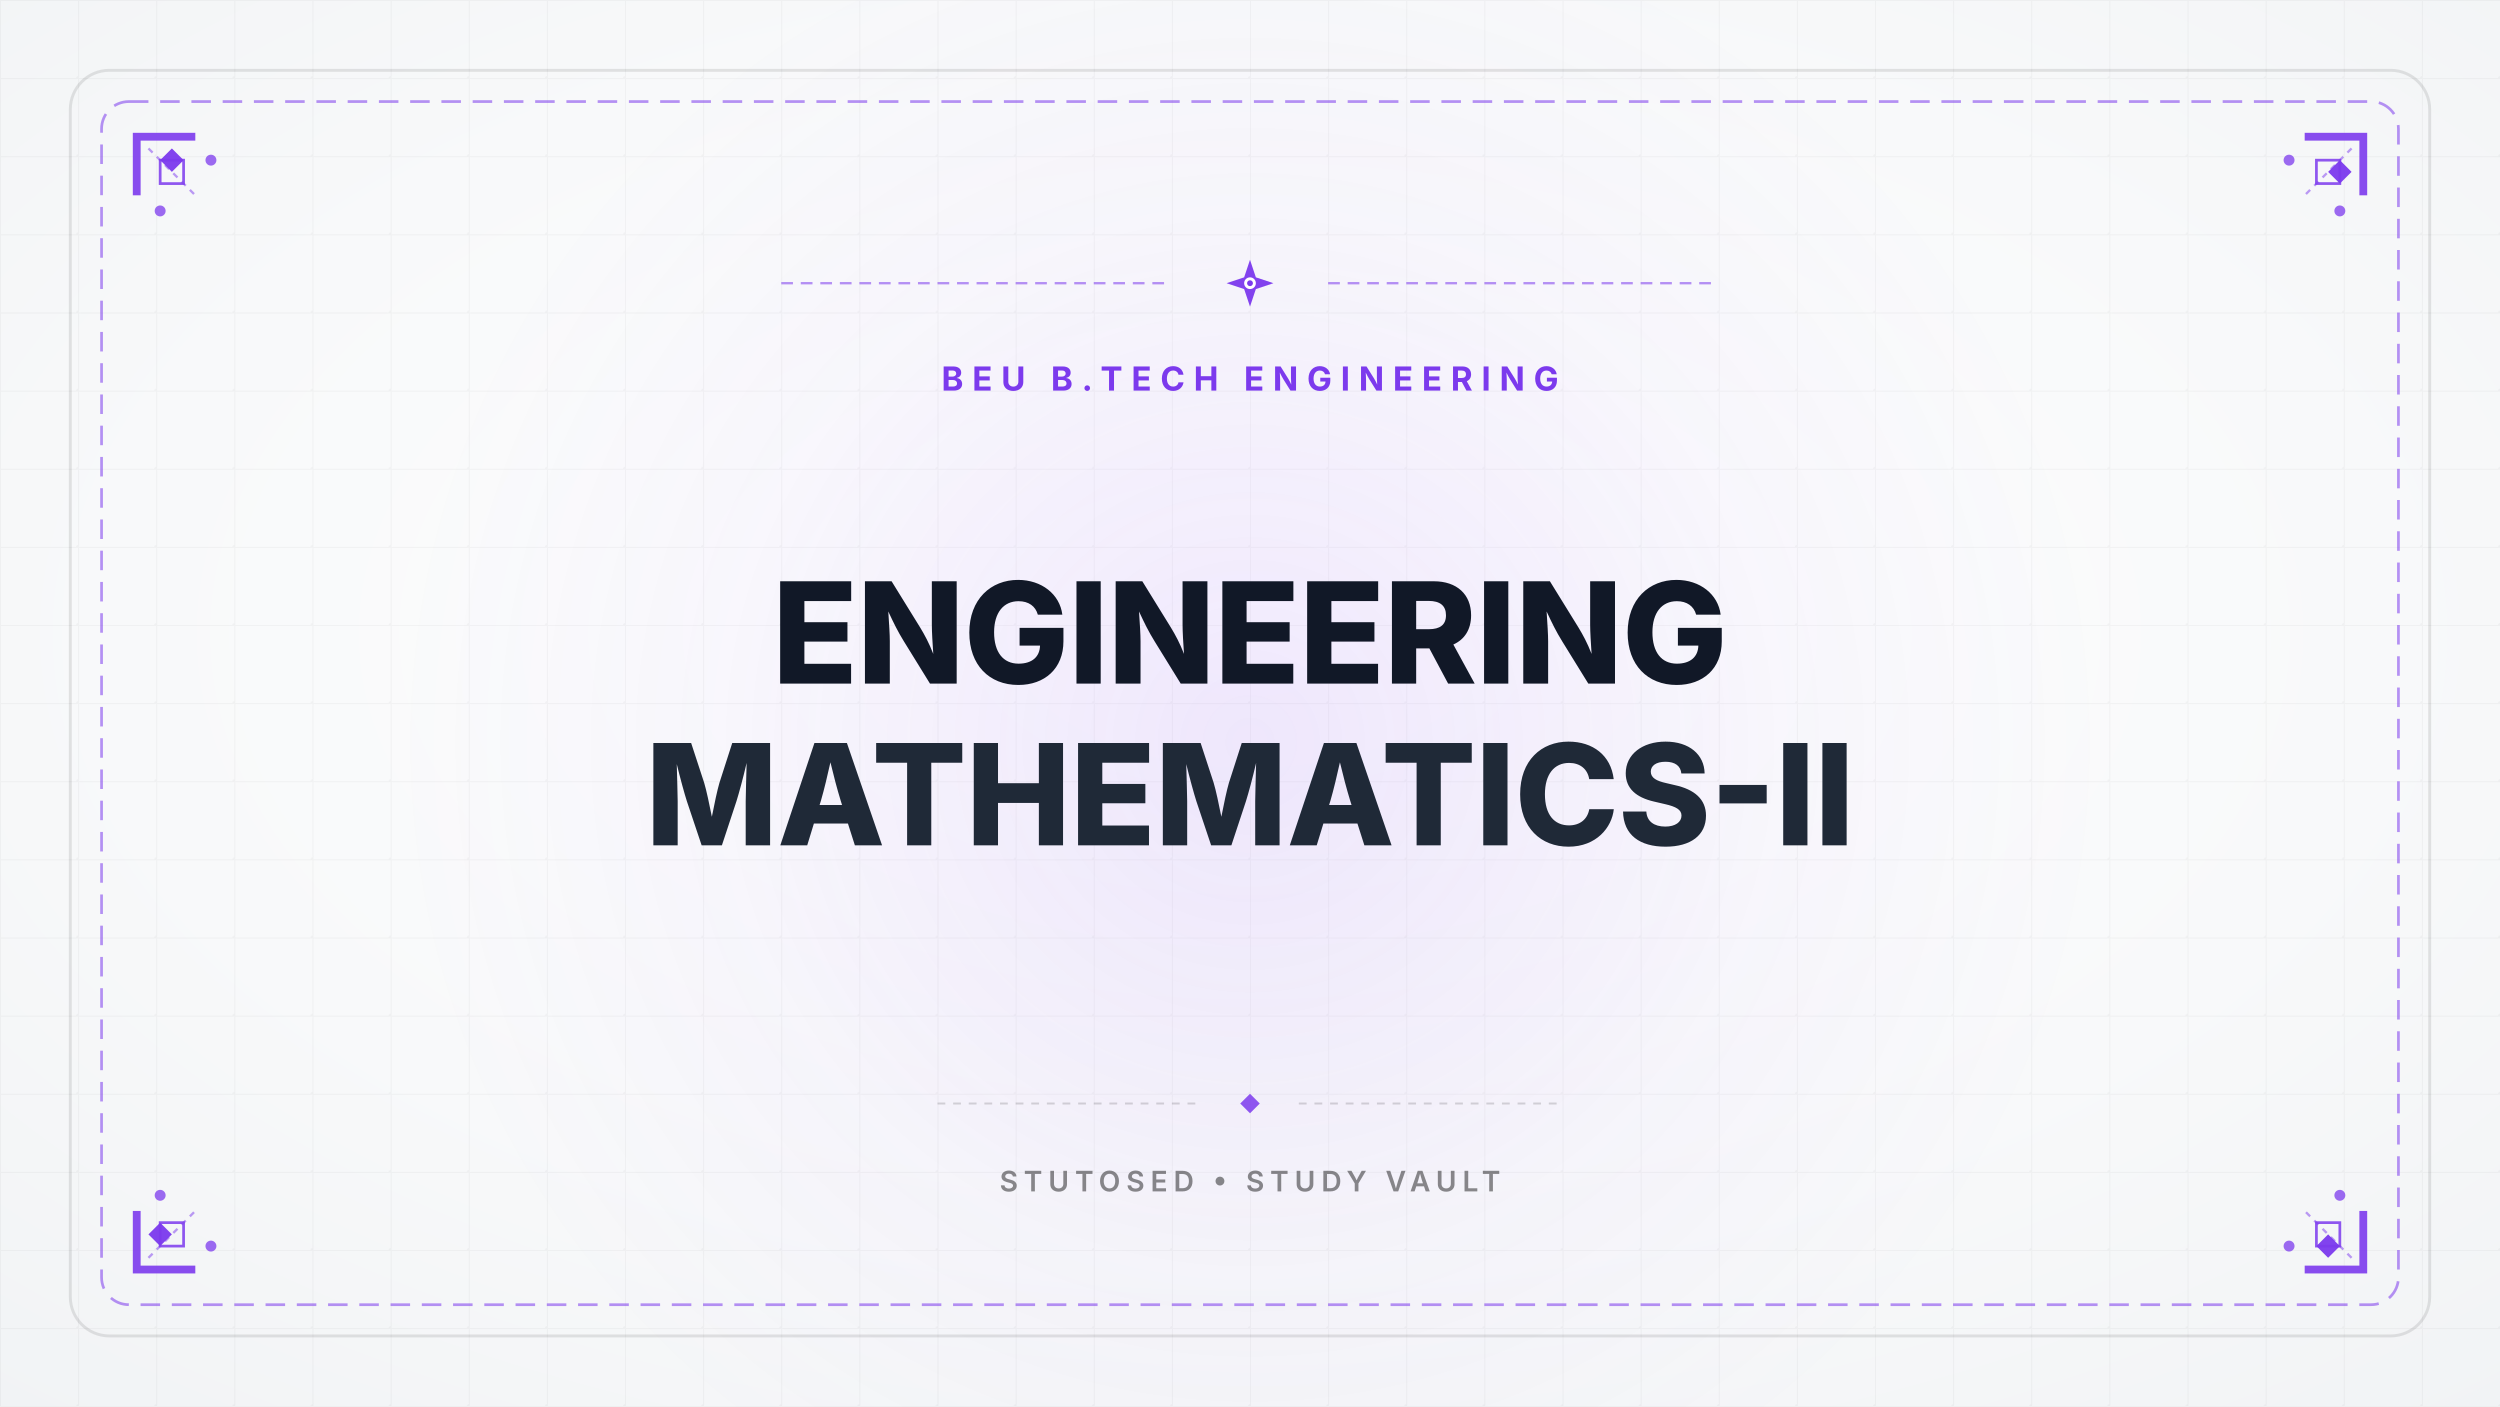
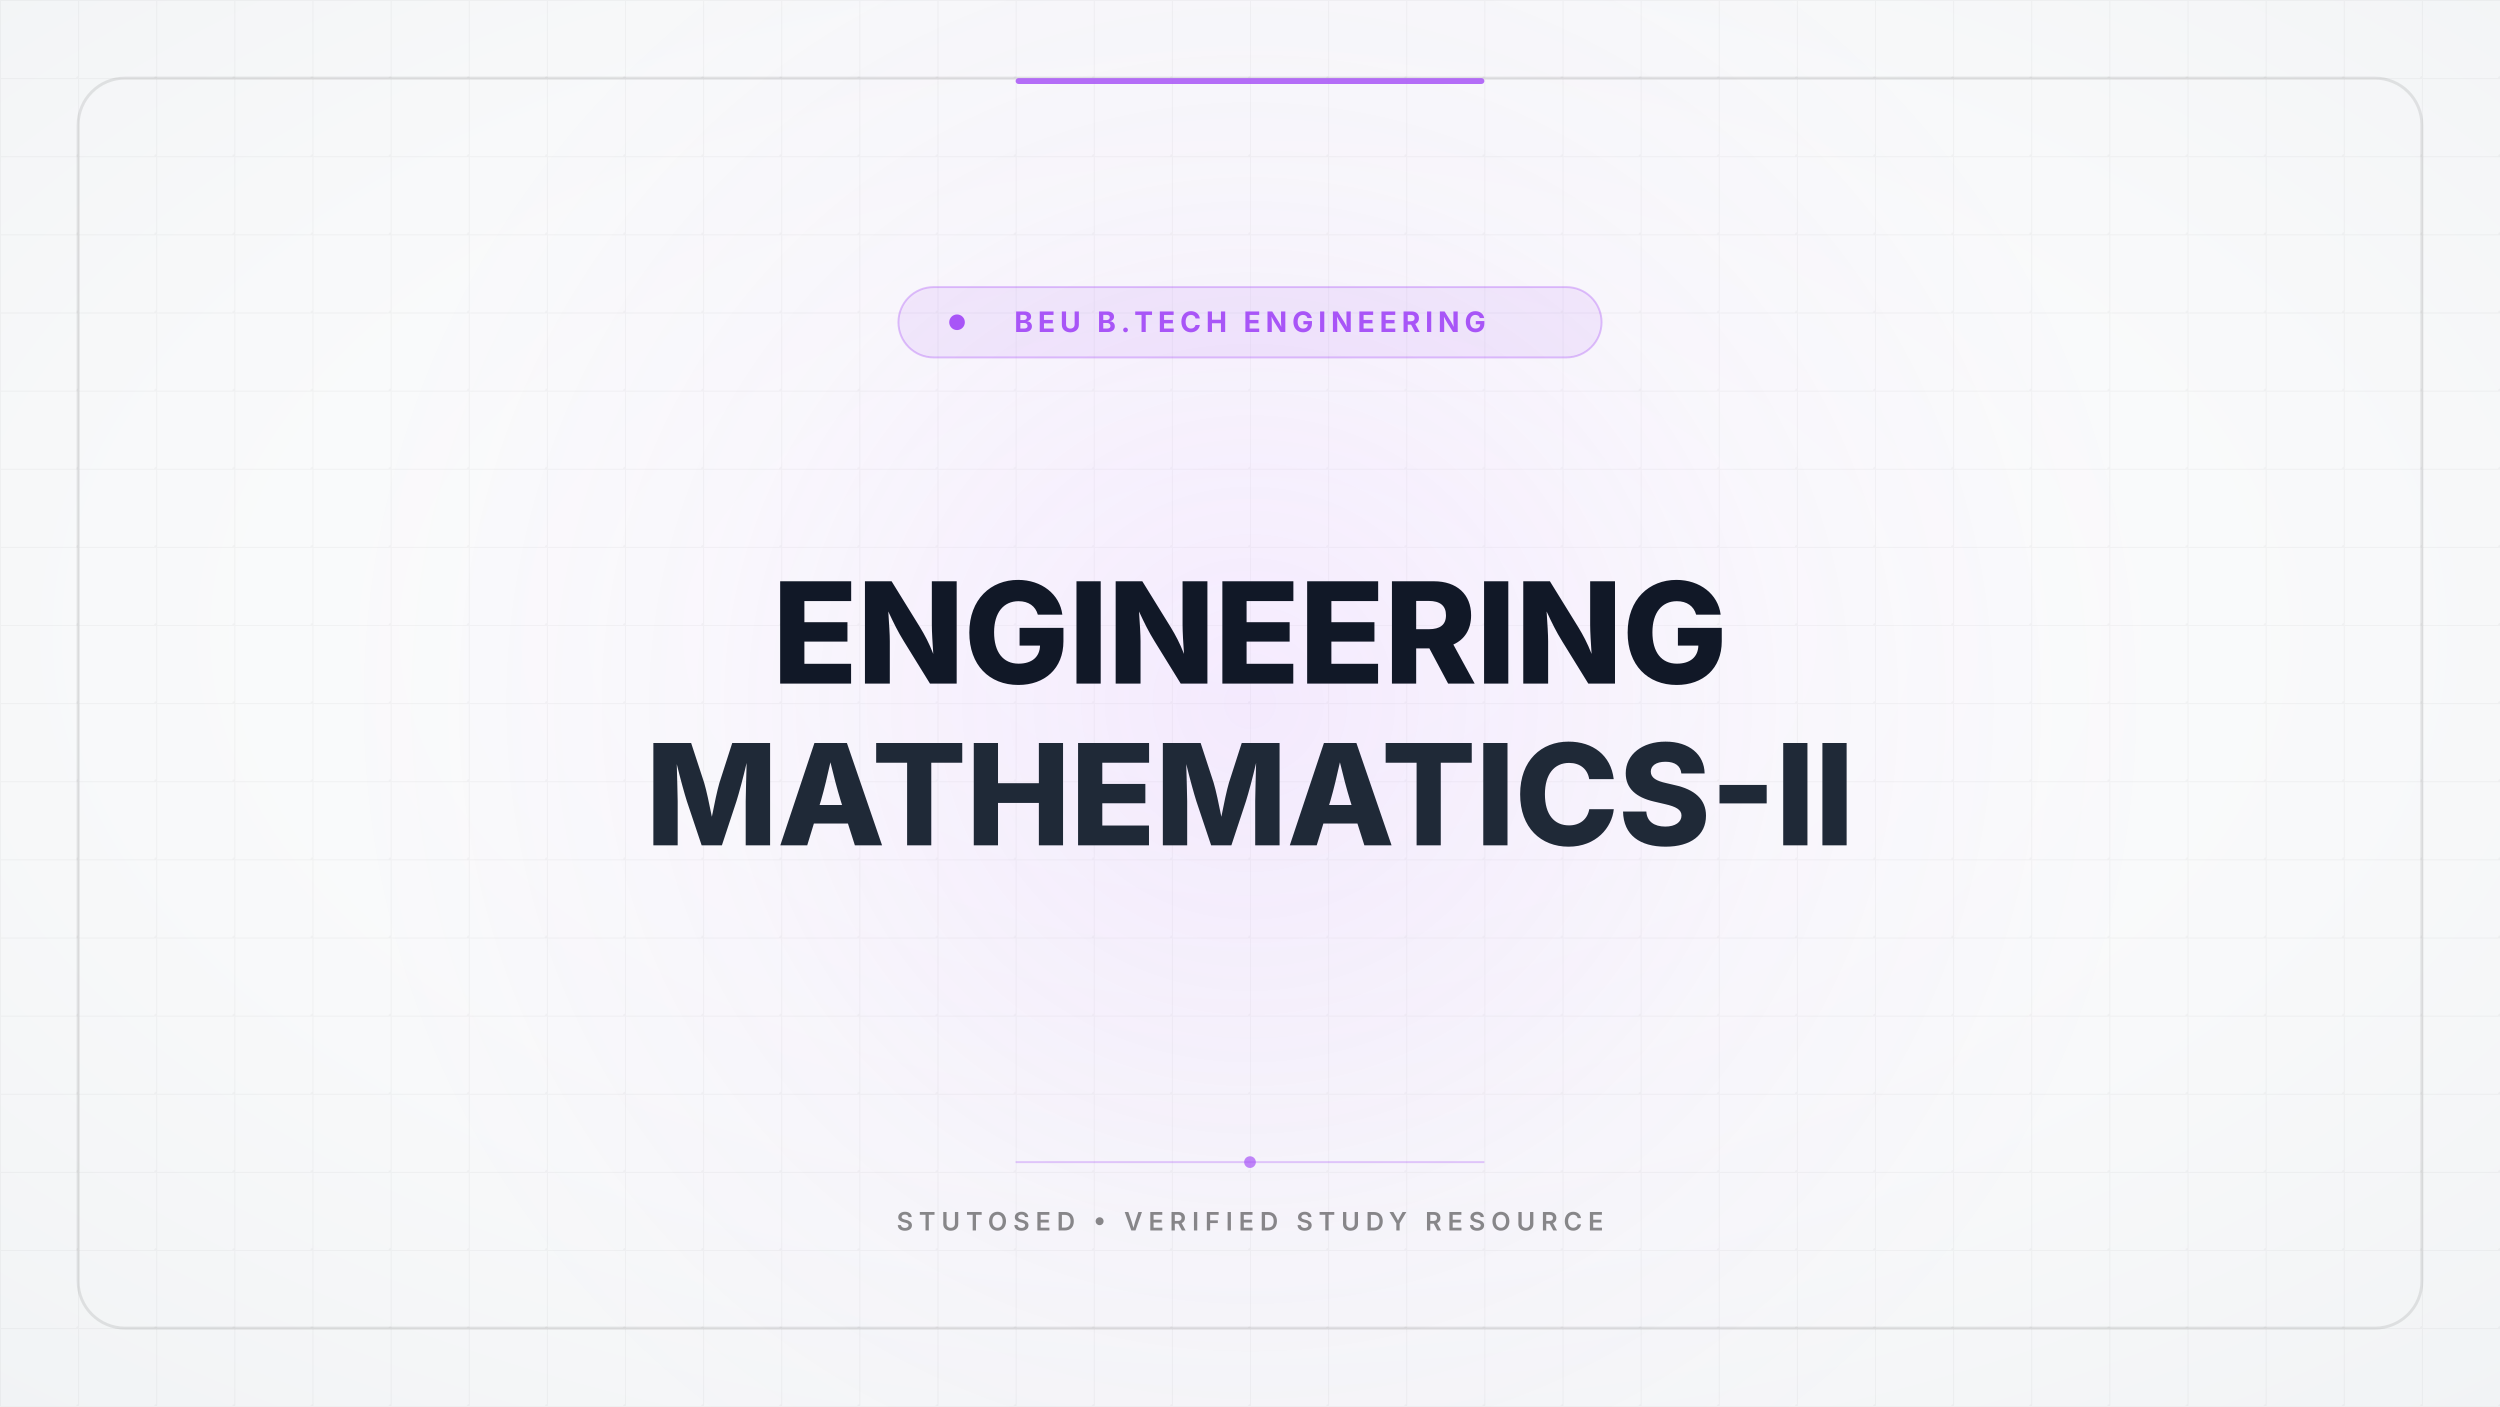
<svg xmlns="http://www.w3.org/2000/svg" viewBox="0 0 1280 720" width="1280" height="720">
  <defs>
    <radialGradient id="bg-grad" cx="50%" cy="45%" r="75%">
      <stop offset="0%" stop-color="#FFFFFF" />
      <stop offset="60%" stop-color="#F8F9FA" />
      <stop offset="100%" stop-color="#F1F3F5" />
    </radialGradient>
    <radialGradient id="accent-glow-rad" cx="50%" cy="50%" r="50%">
-       <stop offset="0%" stop-color="#7c3aed" stop-opacity="0.12" />
-       <stop offset="60%" stop-color="#7c3aed" stop-opacity="0.03" />
-       <stop offset="100%" stop-color="#7c3aed" stop-opacity="0" />
+       <stop offset="0%" stop-color="#a855f7" stop-opacity="0.12" />
+       <stop offset="60%" stop-color="#a855f7" stop-opacity="0.03" />
+       <stop offset="100%" stop-color="#a855f7" stop-opacity="0" />
    </radialGradient>
+     <filter id="shadow" x="-10%" y="-10%" width="120%" height="120%">
+       <feDropShadow dx="0" dy="6" stdDeviation="12" flood-color="#000000" flood-opacity="0.75" />
+     </filter>
    <pattern id="grid-pattern" width="40" height="40" patternUnits="userSpaceOnUse">
      <path d="M 40 0 L 0 0 0 40" fill="none" stroke="rgba(0,0,0,0.035)" stroke-width="1" />
      <circle cx="40" cy="40" r="1" fill="rgba(0,0,0,0.035)" />
    </pattern>
  </defs>
  <rect width="1280" height="720" fill="url(#bg-grad)" />
  <rect width="1280" height="720" fill="url(#grid-pattern)" />
-   <circle cx="640" cy="380" r="440" fill="url(#accent-glow-rad)" />
-   <rect x="36" y="36" width="1208" height="648" rx="20" fill="none" stroke="rgba(0,0,0,0.1)" stroke-width="1.5" />
-   <rect x="52" y="52" width="1176" height="616" rx="14" fill="none" stroke="#7c3aed" stroke-width="1.4" stroke-dasharray="10 6" opacity="0.55" />
-   <g transform="translate(68, 68) rotate(0)">
-     <path d="M 0 0 L 32 0 L 32 4 L 4 4 L 4 32 L 0 32 Z" fill="#7c3aed" opacity="0.9" />
-     <polygon points="14,14 26,14 26,26 14,26" fill="none" stroke="#7c3aed" stroke-width="1.4" opacity="0.85" />
-     <polygon points="20,8 26,14 20,20 14,14" fill="#7c3aed" opacity="0.95" />
-     <circle cx="40" cy="14" r="2.8" fill="#7c3aed" opacity="0.75" />
-     <circle cx="14" cy="40" r="2.8" fill="#7c3aed" opacity="0.75" />
-     <line x1="8" y1="8" x2="32" y2="32" stroke="#7c3aed" stroke-width="1.2" opacity="0.5" stroke-dasharray="3,3" />
-   </g>
-   <g transform="translate(1212, 68) rotate(90)">
-     <path d="M 0 0 L 32 0 L 32 4 L 4 4 L 4 32 L 0 32 Z" fill="#7c3aed" opacity="0.9" />
-     <polygon points="14,14 26,14 26,26 14,26" fill="none" stroke="#7c3aed" stroke-width="1.4" opacity="0.85" />
-     <polygon points="20,8 26,14 20,20 14,14" fill="#7c3aed" opacity="0.95" />
-     <circle cx="40" cy="14" r="2.8" fill="#7c3aed" opacity="0.75" />
-     <circle cx="14" cy="40" r="2.8" fill="#7c3aed" opacity="0.75" />
-     <line x1="8" y1="8" x2="32" y2="32" stroke="#7c3aed" stroke-width="1.2" opacity="0.5" stroke-dasharray="3,3" />
-   </g>
-   <g transform="translate(1212, 652) rotate(180)">
-     <path d="M 0 0 L 32 0 L 32 4 L 4 4 L 4 32 L 0 32 Z" fill="#7c3aed" opacity="0.9" />
-     <polygon points="14,14 26,14 26,26 14,26" fill="none" stroke="#7c3aed" stroke-width="1.4" opacity="0.85" />
-     <polygon points="20,8 26,14 20,20 14,14" fill="#7c3aed" opacity="0.95" />
-     <circle cx="40" cy="14" r="2.8" fill="#7c3aed" opacity="0.75" />
-     <circle cx="14" cy="40" r="2.8" fill="#7c3aed" opacity="0.75" />
-     <line x1="8" y1="8" x2="32" y2="32" stroke="#7c3aed" stroke-width="1.2" opacity="0.5" stroke-dasharray="3,3" />
-   </g>
-   <g transform="translate(68, 652) rotate(270)">
-     <path d="M 0 0 L 32 0 L 32 4 L 4 4 L 4 32 L 0 32 Z" fill="#7c3aed" opacity="0.9" />
-     <polygon points="14,14 26,14 26,26 14,26" fill="none" stroke="#7c3aed" stroke-width="1.4" opacity="0.85" />
-     <polygon points="20,8 26,14 20,20 14,14" fill="#7c3aed" opacity="0.95" />
-     <circle cx="40" cy="14" r="2.8" fill="#7c3aed" opacity="0.75" />
-     <circle cx="14" cy="40" r="2.8" fill="#7c3aed" opacity="0.75" />
-     <line x1="8" y1="8" x2="32" y2="32" stroke="#7c3aed" stroke-width="1.2" opacity="0.5" stroke-dasharray="3,3" />
-   </g>
-   <g transform="translate(640, 145)">
-     <line x1="-240" y1="0" x2="-40" y2="0" stroke="#7c3aed" stroke-width="1.2" stroke-dasharray="6 4" opacity="0.55" />
-     <polygon points="0,-12 3,-3 12,0 3,3 0,12 -3,3 -12,0 -3,-3" fill="#7c3aed" opacity="0.95" />
-     <circle cx="0" cy="0" r="3" fill="#FFFFFF" />
-     <circle cx="0" cy="0" r="1.5" fill="#7c3aed" />
-     <line x1="40" y1="0" x2="240" y2="0" stroke="#7c3aed" stroke-width="1.2" stroke-dasharray="6 4" opacity="0.55" />
-   </g>
-   <g transform="translate(640, 200)">
-     <text x="0" y="0" text-anchor="middle" font-family="'Space Grotesk', -apple-system, system-ui, sans-serif" font-size="17" font-weight="700" letter-spacing="4.5" fill="#7c3aed" text-transform="uppercase">
+   <circle cx="640" cy="360" r="460" fill="url(#accent-glow-rad)" />
+   <rect x="40" y="40" width="1200" height="640" rx="24" fill="none" stroke="rgba(0,0,0,0.09)" stroke-width="1.5" />
+   <rect x="520" y="40" width="240" height="3" rx="1.5" fill="#a855f7" opacity="0.85" />
+   <g transform="translate(640, 165)">
+     <rect x="-180" y="-18" width="360" height="36" rx="18" fill="#a855f7" fill-opacity="0.1" stroke="#a855f7" stroke-opacity="0.35" stroke-width="1" />
+     <circle cx="-150" cy="0" r="4" fill="#a855f7" />
+     <text x="0" y="5" text-anchor="middle" font-family="'Space Grotesk', -apple-system, system-ui, sans-serif" font-size="14.5" font-weight="700" letter-spacing="2.5" fill="#a855f7" text-transform="uppercase">
      BEU B.TECH ENGINEERING
    </text>
  </g>
  <g>
    <text x="640" y="350" text-anchor="middle" font-family="'Space Grotesk', -apple-system, system-ui, sans-serif" font-size="72" font-weight="800" letter-spacing="-0.5" fill="#111827">ENGINEERING</text>
    <text x="640" y="432.8" text-anchor="middle" font-family="'Space Grotesk', -apple-system, system-ui, sans-serif" font-size="72" font-weight="800" letter-spacing="-0.5" fill="#1F2937">MATHEMATICS-II</text>
  </g>
-   <g transform="translate(640, 565)">
-     <line x1="-160" y1="0" x2="-25" y2="0" stroke="rgba(0,0,0,0.15)" stroke-width="1" stroke-dasharray="4 4" />
-     <polygon points="0,-5 5,0 0,5 -5,0" fill="#7c3aed" opacity="0.85" />
-     <line x1="25" y1="0" x2="160" y2="0" stroke="rgba(0,0,0,0.15)" stroke-width="1" stroke-dasharray="4 4" />
+   <g transform="translate(640, 595)">
+     <line x1="-120" y1="0" x2="120" y2="0" stroke="#a855f7" stroke-opacity="0.3" stroke-width="1" />
+     <circle cx="0" cy="0" r="3" fill="#a855f7" opacity="0.7" />
  </g>
-   <g transform="translate(640, 610)">
-     <text x="0" y="0" text-anchor="middle" font-family="'Space Grotesk', -apple-system, system-ui, sans-serif" font-size="14.5" font-weight="600" letter-spacing="3" fill="rgba(0,0,0,0.45)">
-       STUTOSED • STUDY VAULT
+   <g transform="translate(640, 630)">
+     <text x="0" y="0" text-anchor="middle" font-family="'Space Grotesk', -apple-system, system-ui, sans-serif" font-size="13" font-weight="600" letter-spacing="3" fill="rgba(0,0,0,0.45)">
+       STUTOSED • VERIFIED STUDY RESOURCE
    </text>
  </g>
</svg>
